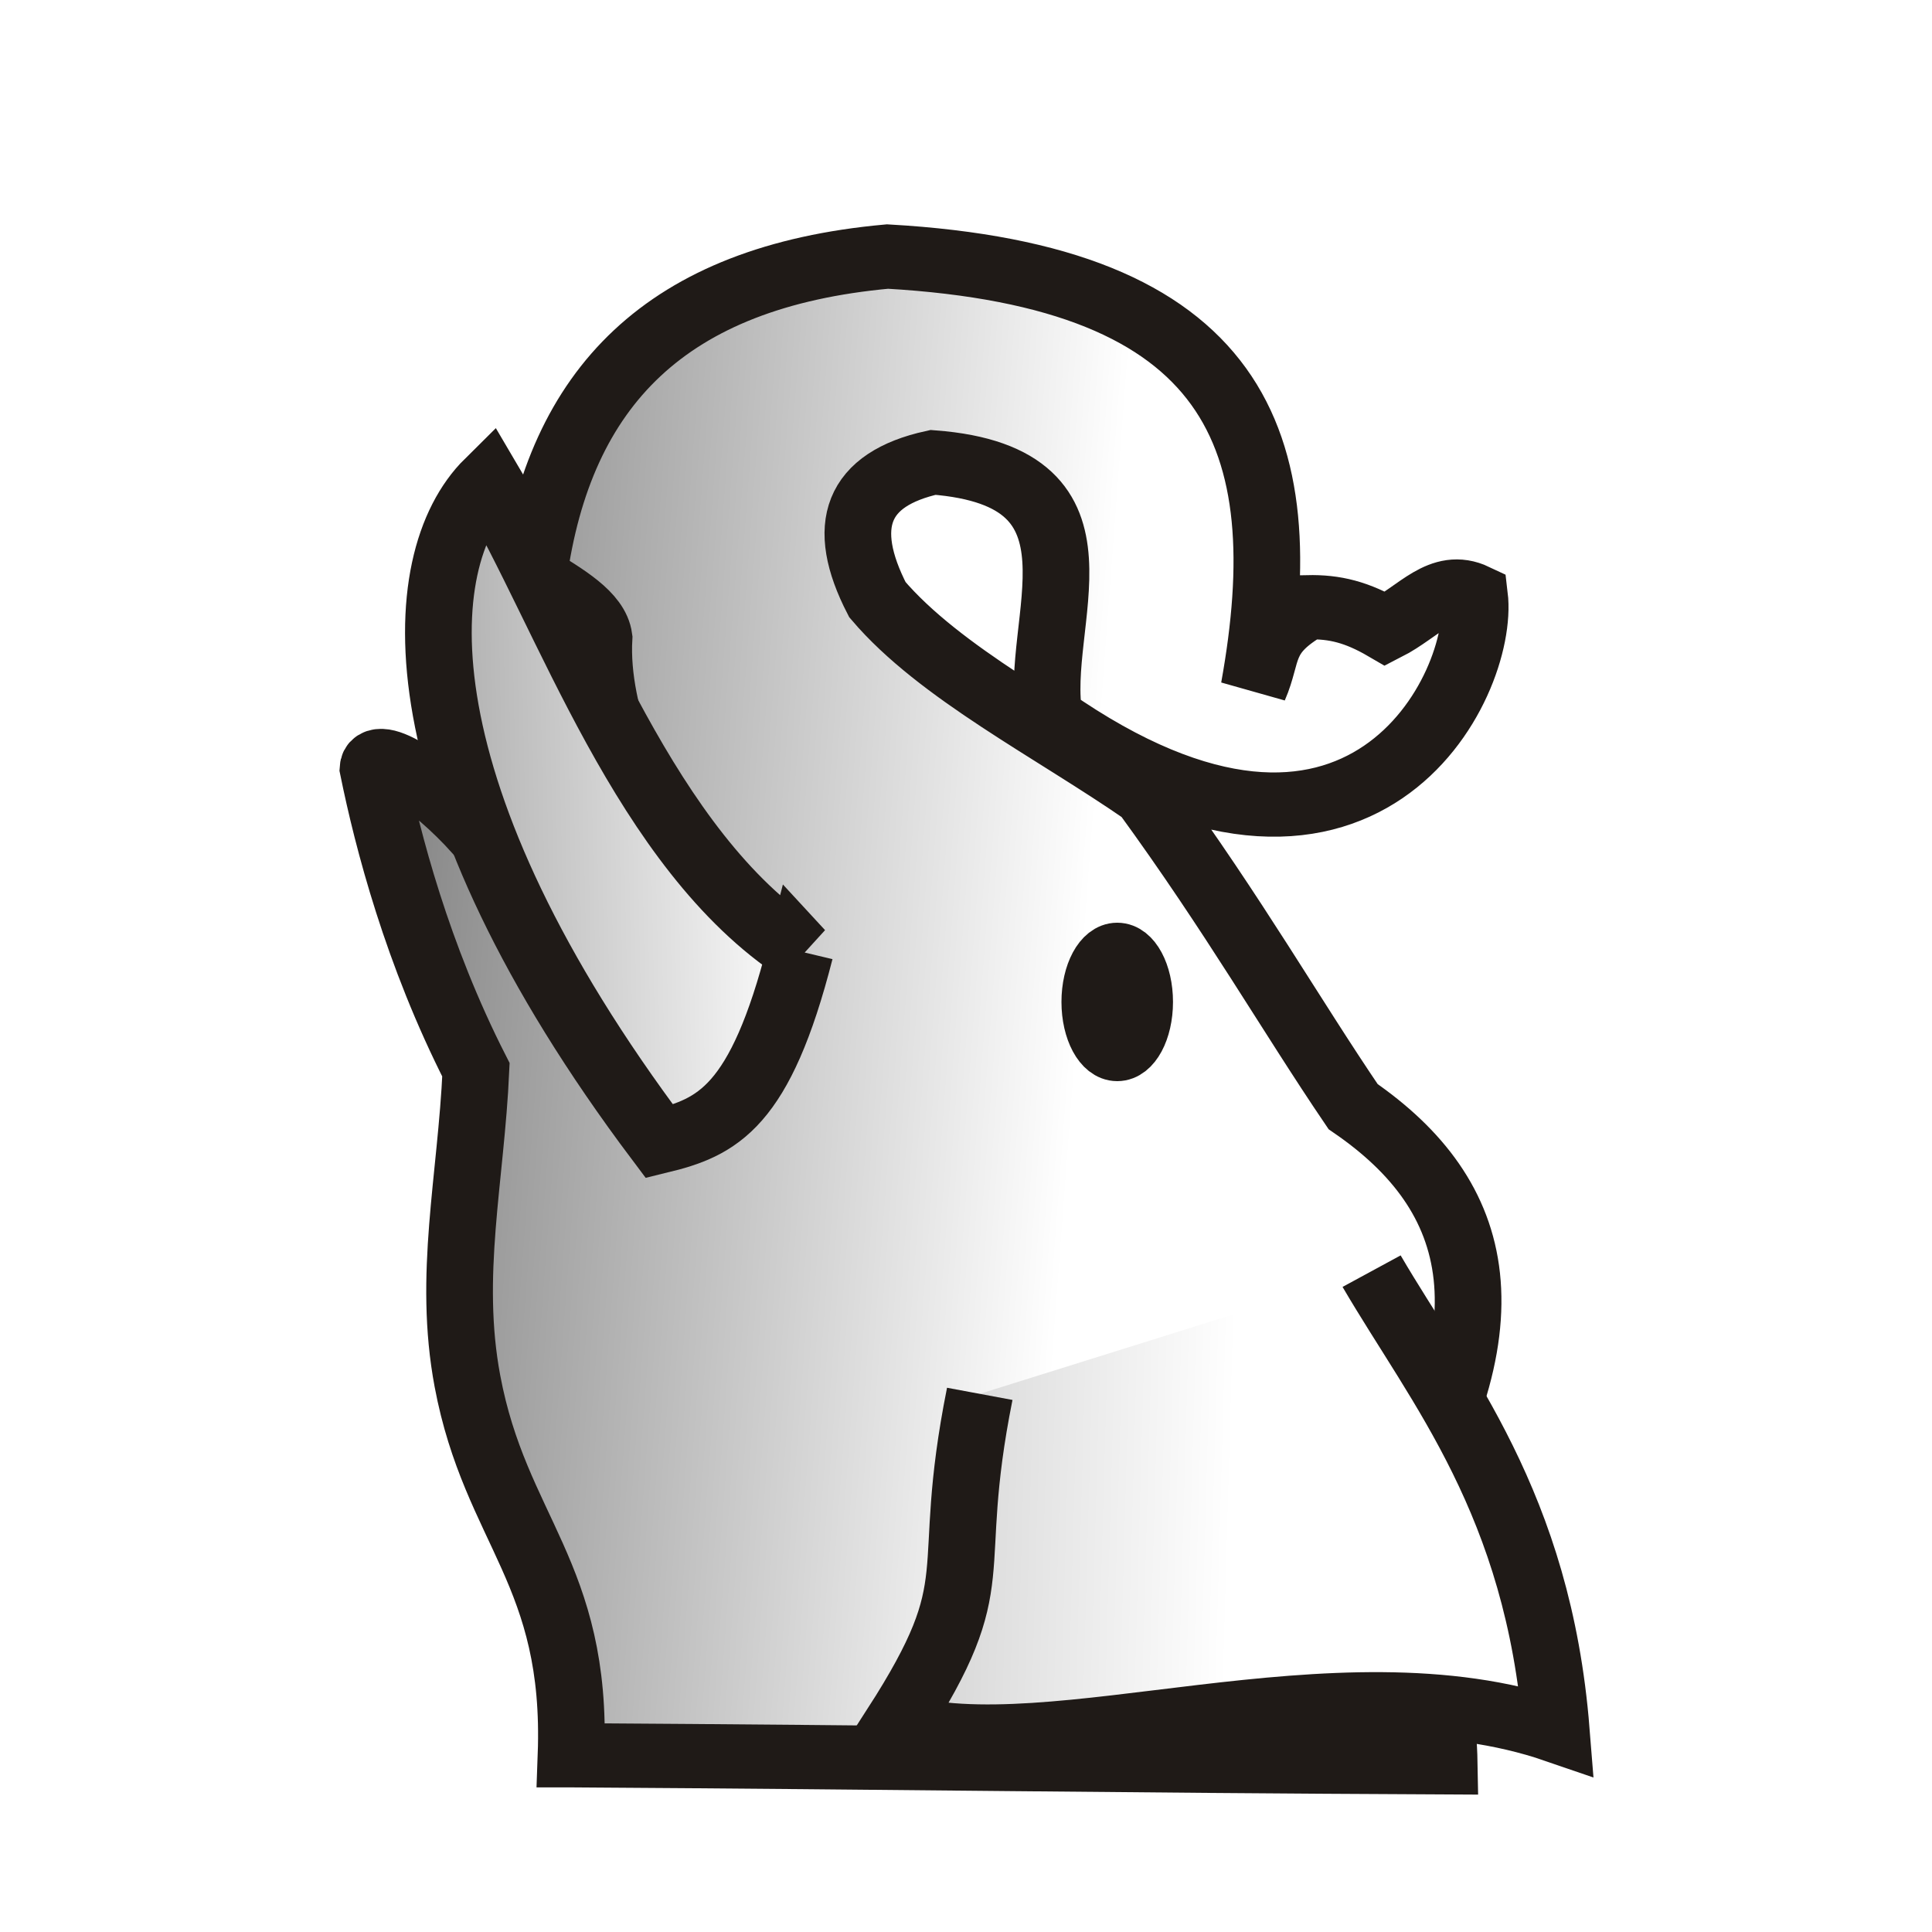
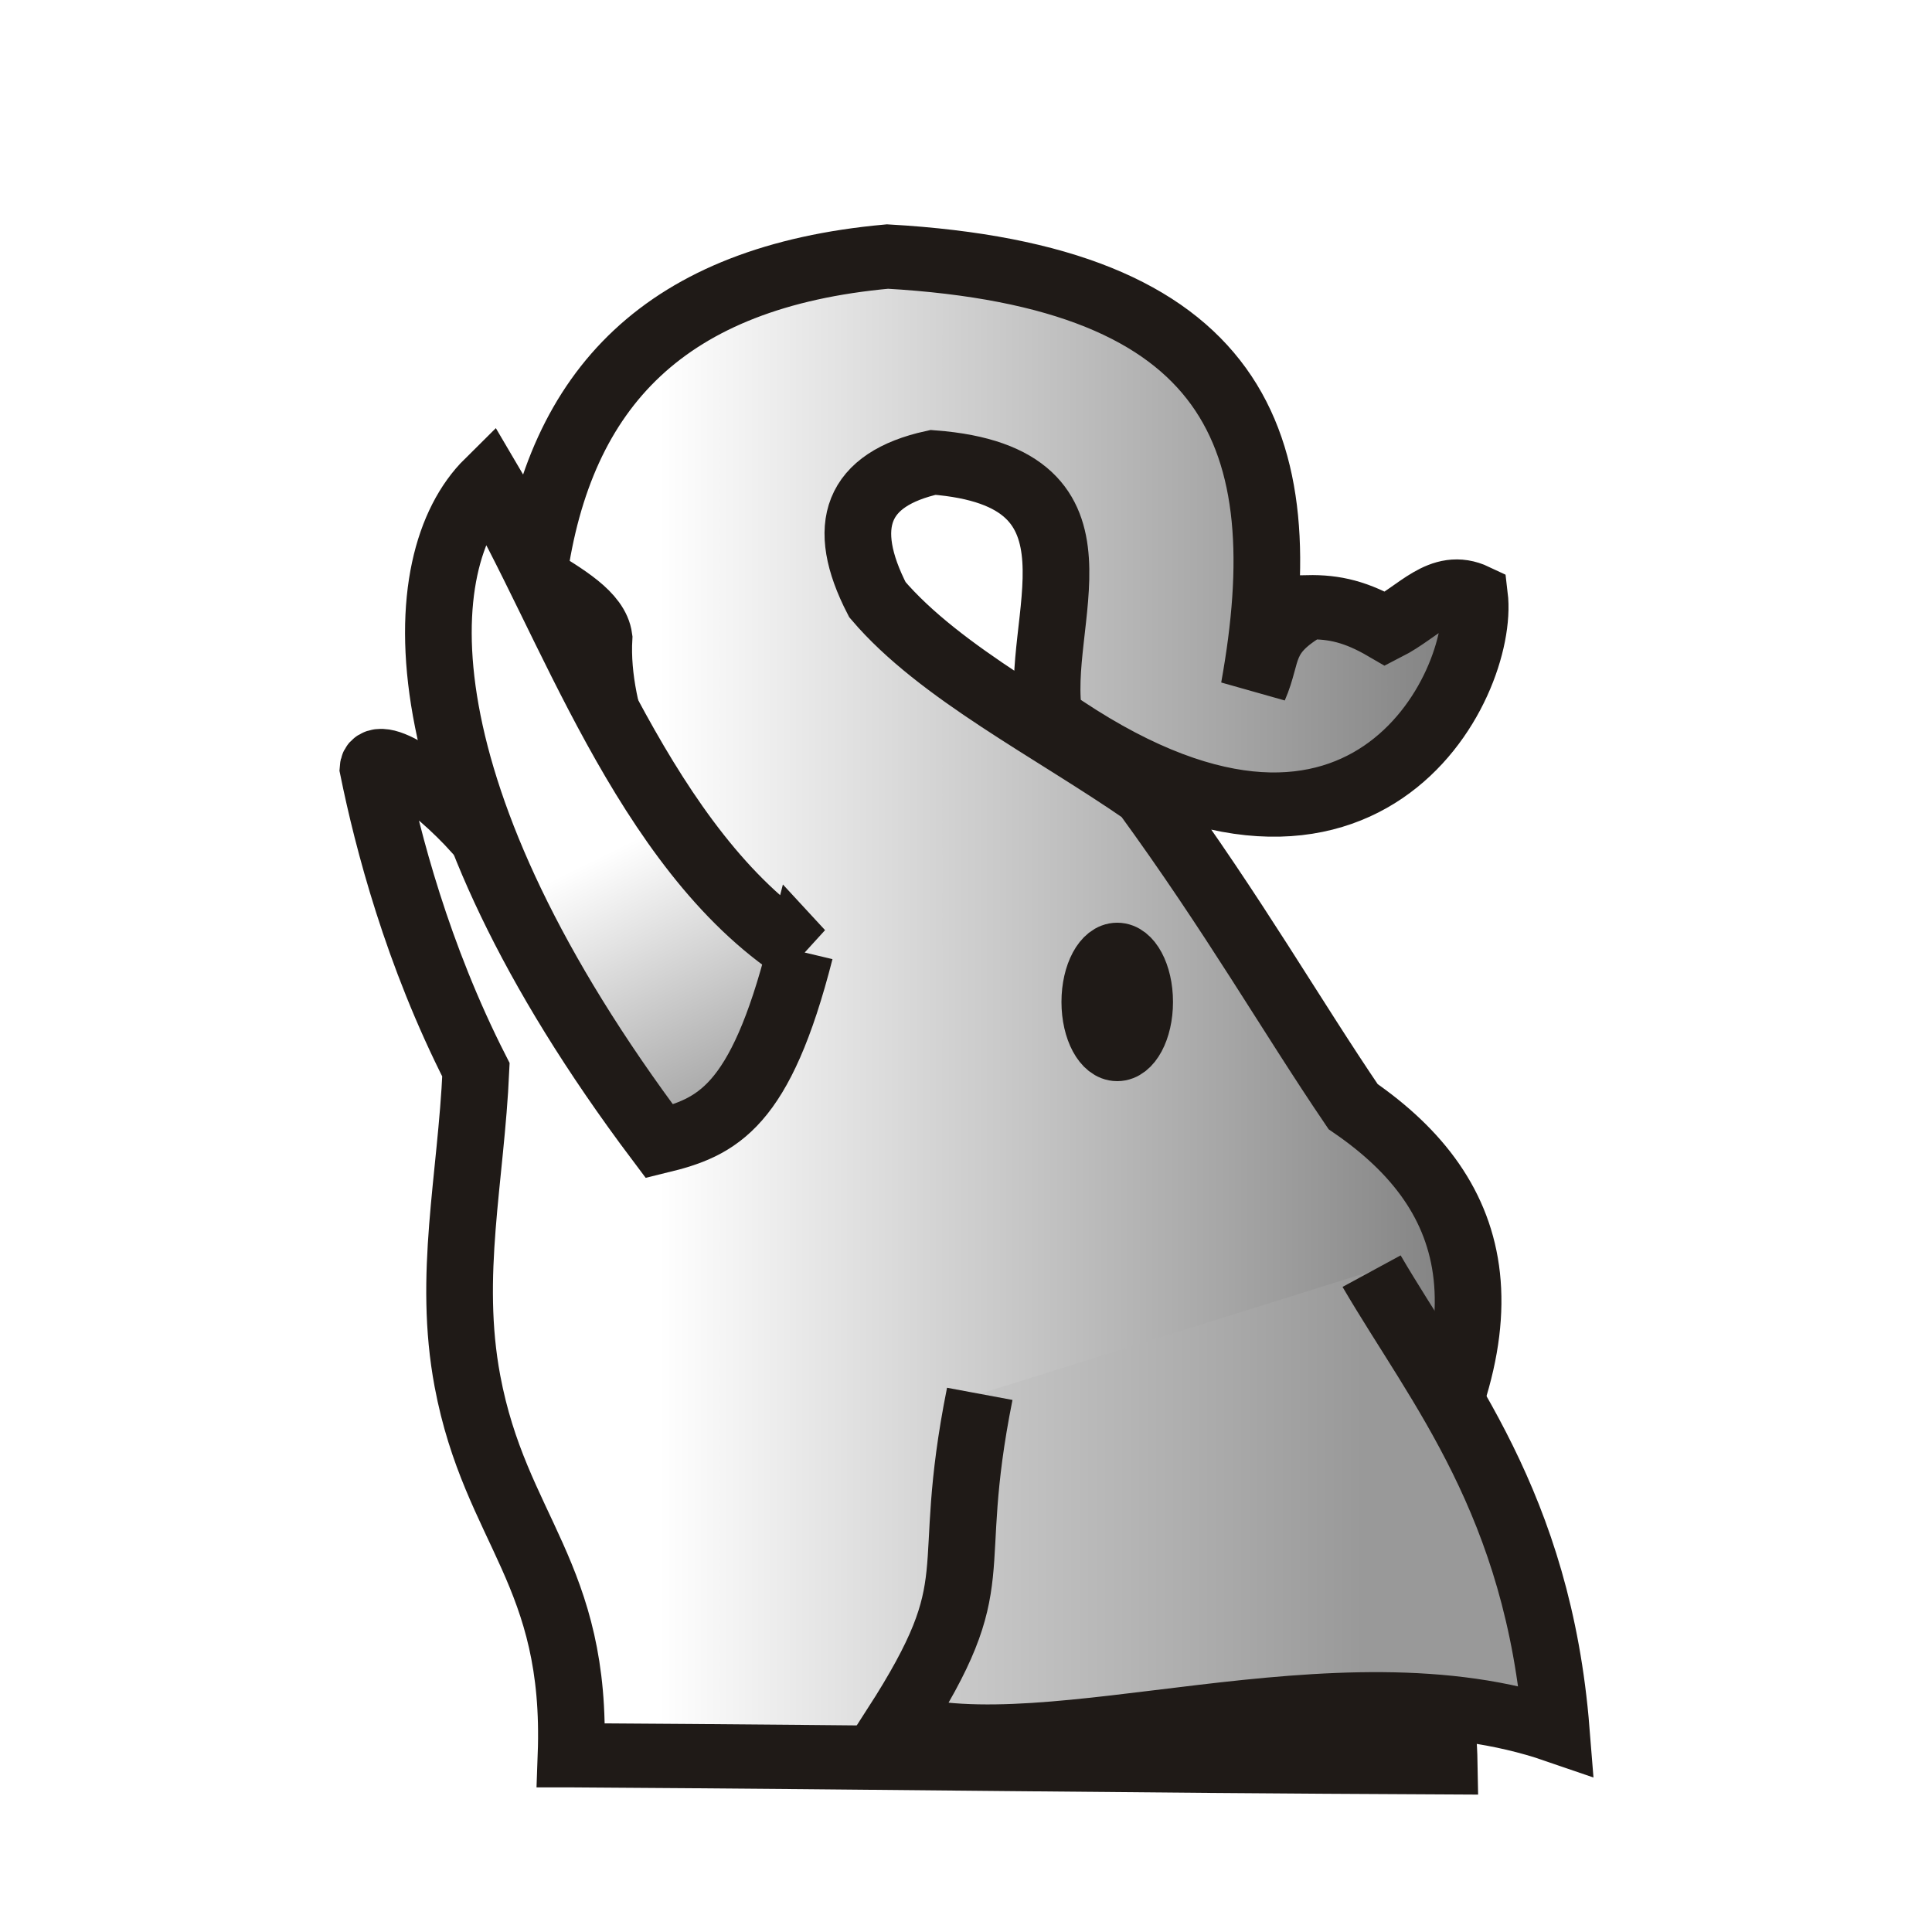
<svg xmlns="http://www.w3.org/2000/svg" xmlns:xlink="http://www.w3.org/1999/xlink" width="177.17" height="177.17" shape-rendering="geometricPrecision" image-rendering="optimizeQuality" fill-rule="evenodd" clip-rule="evenodd" viewBox="0 0 50 50" version="1.1" id="svg12863">
  <defs id="defs12857">
    <linearGradient id="linearGradient18986">
      <stop style="stop-color:#ffffff;stop-opacity:1" offset="0" id="stop18982" />
      <stop style="stop-color:#999999;stop-opacity:1" offset="1" id="stop18984" />
    </linearGradient>
    <linearGradient id="linearGradient18978">
      <stop style="stop-color:#ffffff;stop-opacity:1" offset="0" id="stop18974" />
      <stop style="stop-color:#808080;stop-opacity:1" offset="1" id="stop18976" />
    </linearGradient>
    <linearGradient id="0" x1="21.405" x2="77.64" gradientUnits="userSpaceOnUse">
      <stop stop-color="#fff" id="stop12852" />
      <stop offset="1" stop-color="#fff" stop-opacity="0" id="stop12854" />
    </linearGradient>
-     <linearGradient gradientTransform="matrix(0.1838858,0,0,0.1437239,52.70999,-34.22947)" xlink:href="#linearGradient15233" id="linearGradient15235" x1="233.099" y1="541.734" x2="313.642" y2="543.004" gradientUnits="userSpaceOnUse" />
+     <linearGradient gradientTransform="matrix(0.1838858,0,0,0.1437239,52.70999,-34.22947)" xlink:href="#linearGradient15233" id="linearGradient15235" x1="263.886" y1="556.028" x2="226.603" y2="613.101" gradientUnits="userSpaceOnUse" />
    <linearGradient id="linearGradient15233">
      <stop style="stop-color:#ffffff;stop-opacity:1;" offset="0" id="stop15229" />
      <stop style="stop-color:#808080;stop-opacity:1" offset="1" id="stop15231" />
    </linearGradient>
-     <linearGradient xlink:href="#linearGradient18978" id="linearGradient18980" x1="88.441" y1="51.042" x2="107.474" y2="49.662" gradientUnits="userSpaceOnUse" />
-     <linearGradient xlink:href="#linearGradient18986" id="linearGradient18988" x1="84.447" y1="64.241" x2="103.935" y2="63.711" gradientUnits="userSpaceOnUse" />
+     <linearGradient xlink:href="#linearGradient18978" id="linearGradient18980" x1="99.346" y1="53.235" x2="78.266" y2="53.235" gradientUnits="userSpaceOnUse" />
+     <linearGradient xlink:href="#linearGradient18986" id="linearGradient18988" x1="103.517" y1="65.572" x2="80.967" y2="65.572" gradientUnits="userSpaceOnUse" />
    <clipPath clipPathUnits="userSpaceOnUse" id="clipPath5191">
      <rect style="opacity:1;fill:#d40000;fill-opacity:1;stroke:#000000;stroke-width:0.205;stroke-linecap:square;stroke-linejoin:miter;stroke-miterlimit:4;stroke-dasharray:none;stroke-opacity:1;paint-order:normal" id="rect5193" width="35.163" height="15.671" x="7.207" y="4.029" clip-path="none" />
    </clipPath>
    <linearGradient id="0-8" x1="21.376" x2="77.64" gradientUnits="userSpaceOnUse">
      <stop stop-color="#fff" id="stop4571" />
      <stop offset="1" stop-color="#fff" stop-opacity="0" id="stop4573" />
    </linearGradient>
  </defs>
  <g id="g13475" transform="matrix(1.087113,0,0,1.087113,-73.92342,-28.09257)">
    <g id="g4360" transform="matrix(0.9120955,0,0,0.8790237,7.999762,6.877624)" style="stroke-width:1.425;stroke-miterlimit:4;stroke-dasharray:none">
      <g transform="matrix(-1,0,0,1,182.3398,-0.7505021)" id="g18994" style="stroke-width:1.425;stroke-miterlimit:4;stroke-dasharray:none">
        <path style="fill:url(#linearGradient18980);fill-opacity:1;stroke:#1f1a17;stroke-width:1.74;stroke-linecap:butt;stroke-linejoin:miter;stroke-miterlimit:4;stroke-dasharray:none;stroke-opacity:1" d="m 101.652,69.861 c -8.736,0.057 -14.117,0.148 -22.789,0.191 0.034,-1.962 0.626,-3.923 1.717,-5.885 -3.66,-5.975 -2.712,-9.47 0.66,-11.872 1.643,-2.512 3.091,-5.156 5.416,-8.466 2.408,-1.73 5.369,-3.275 7.001,-5.265 1,-2.012 0.536,-3.262 -1.453,-3.717 -4.929,0.392 -2.587,4.337 -3.038,6.917 -8.157,5.908 -11.376,-0.893 -11.095,-3.304 0.866,-0.425 1.437,0.424 2.323,0.893 0.746,-0.451 1.324,-0.6 2.036,-0.583 1.279,0.765 1.001,1.249 1.396,2.187 -1.173,-6.739 0.451,-11.147 9.567,-11.685 5.781,0.546 8.561,3.546 9.238,8.666 -0.79,0.516 -1.624,0.996 -1.709,1.658 0.12,2.165 -1.043,4.455 -1.849,6.71 l 0.839,0.504 -0.187,1.288 c -0.149,0.35 -1.014,-0.404 -1.282,-0.073 -0.333,0.41 -0.549,2.11 -0.479,2.41 1.066,-2.768 3.624,-3.864 6.129,-5.574 1.132,-1.313 2.688,-2.395 2.729,-1.721 -0.383,1.953 -1.154,5.034 -2.687,8.157 0.127,2.952 0.74,5.568 0.222,8.431 -0.733,4.051 -2.877,5.205 -2.704,10.133 z" id="path15217" />
        <path style="fill:url(#linearGradient15235);fill-opacity:1;stroke:#1f1a17;stroke-width:1.74;stroke-linecap:butt;stroke-linejoin:miter;stroke-miterlimit:4;stroke-dasharray:none;stroke-opacity:1" d="m 95.674,48.092 c 1.042,4.233 2.161,4.761 3.672,5.143 6.829,-9.427 6.557,-15.722 4.453,-17.881 -2.083,3.655 -4.073,9.989 -8.126,12.739 z" id="path15219" />
        <ellipse style="opacity:1;fill:#1f1a17;fill-opacity:1;stroke:#1f1a17;stroke-width:1.425;stroke-linecap:square;stroke-linejoin:bevel;stroke-miterlimit:4;stroke-dasharray:none;stroke-opacity:1;paint-order:normal" id="path15267" cx="87.397" cy="49.459" rx="0.743" ry="1.433" />
        <path style="fill:url(#linearGradient18988);fill-opacity:1;stroke:#1f1a17;stroke-width:1.74;stroke-linecap:butt;stroke-linejoin:miter;stroke-miterlimit:4;stroke-dasharray:none;stroke-opacity:1" d="m 80.758,56.75 c -1.781,3.163 -4.348,6.292 -4.821,12.443 5.742,-2.051 13.154,1.099 17.237,-0.135 -2.502,-4.038 -1.208,-3.909 -2.189,-8.985" id="path18972" />
      </g>
    </g>
  </g>
</svg>
